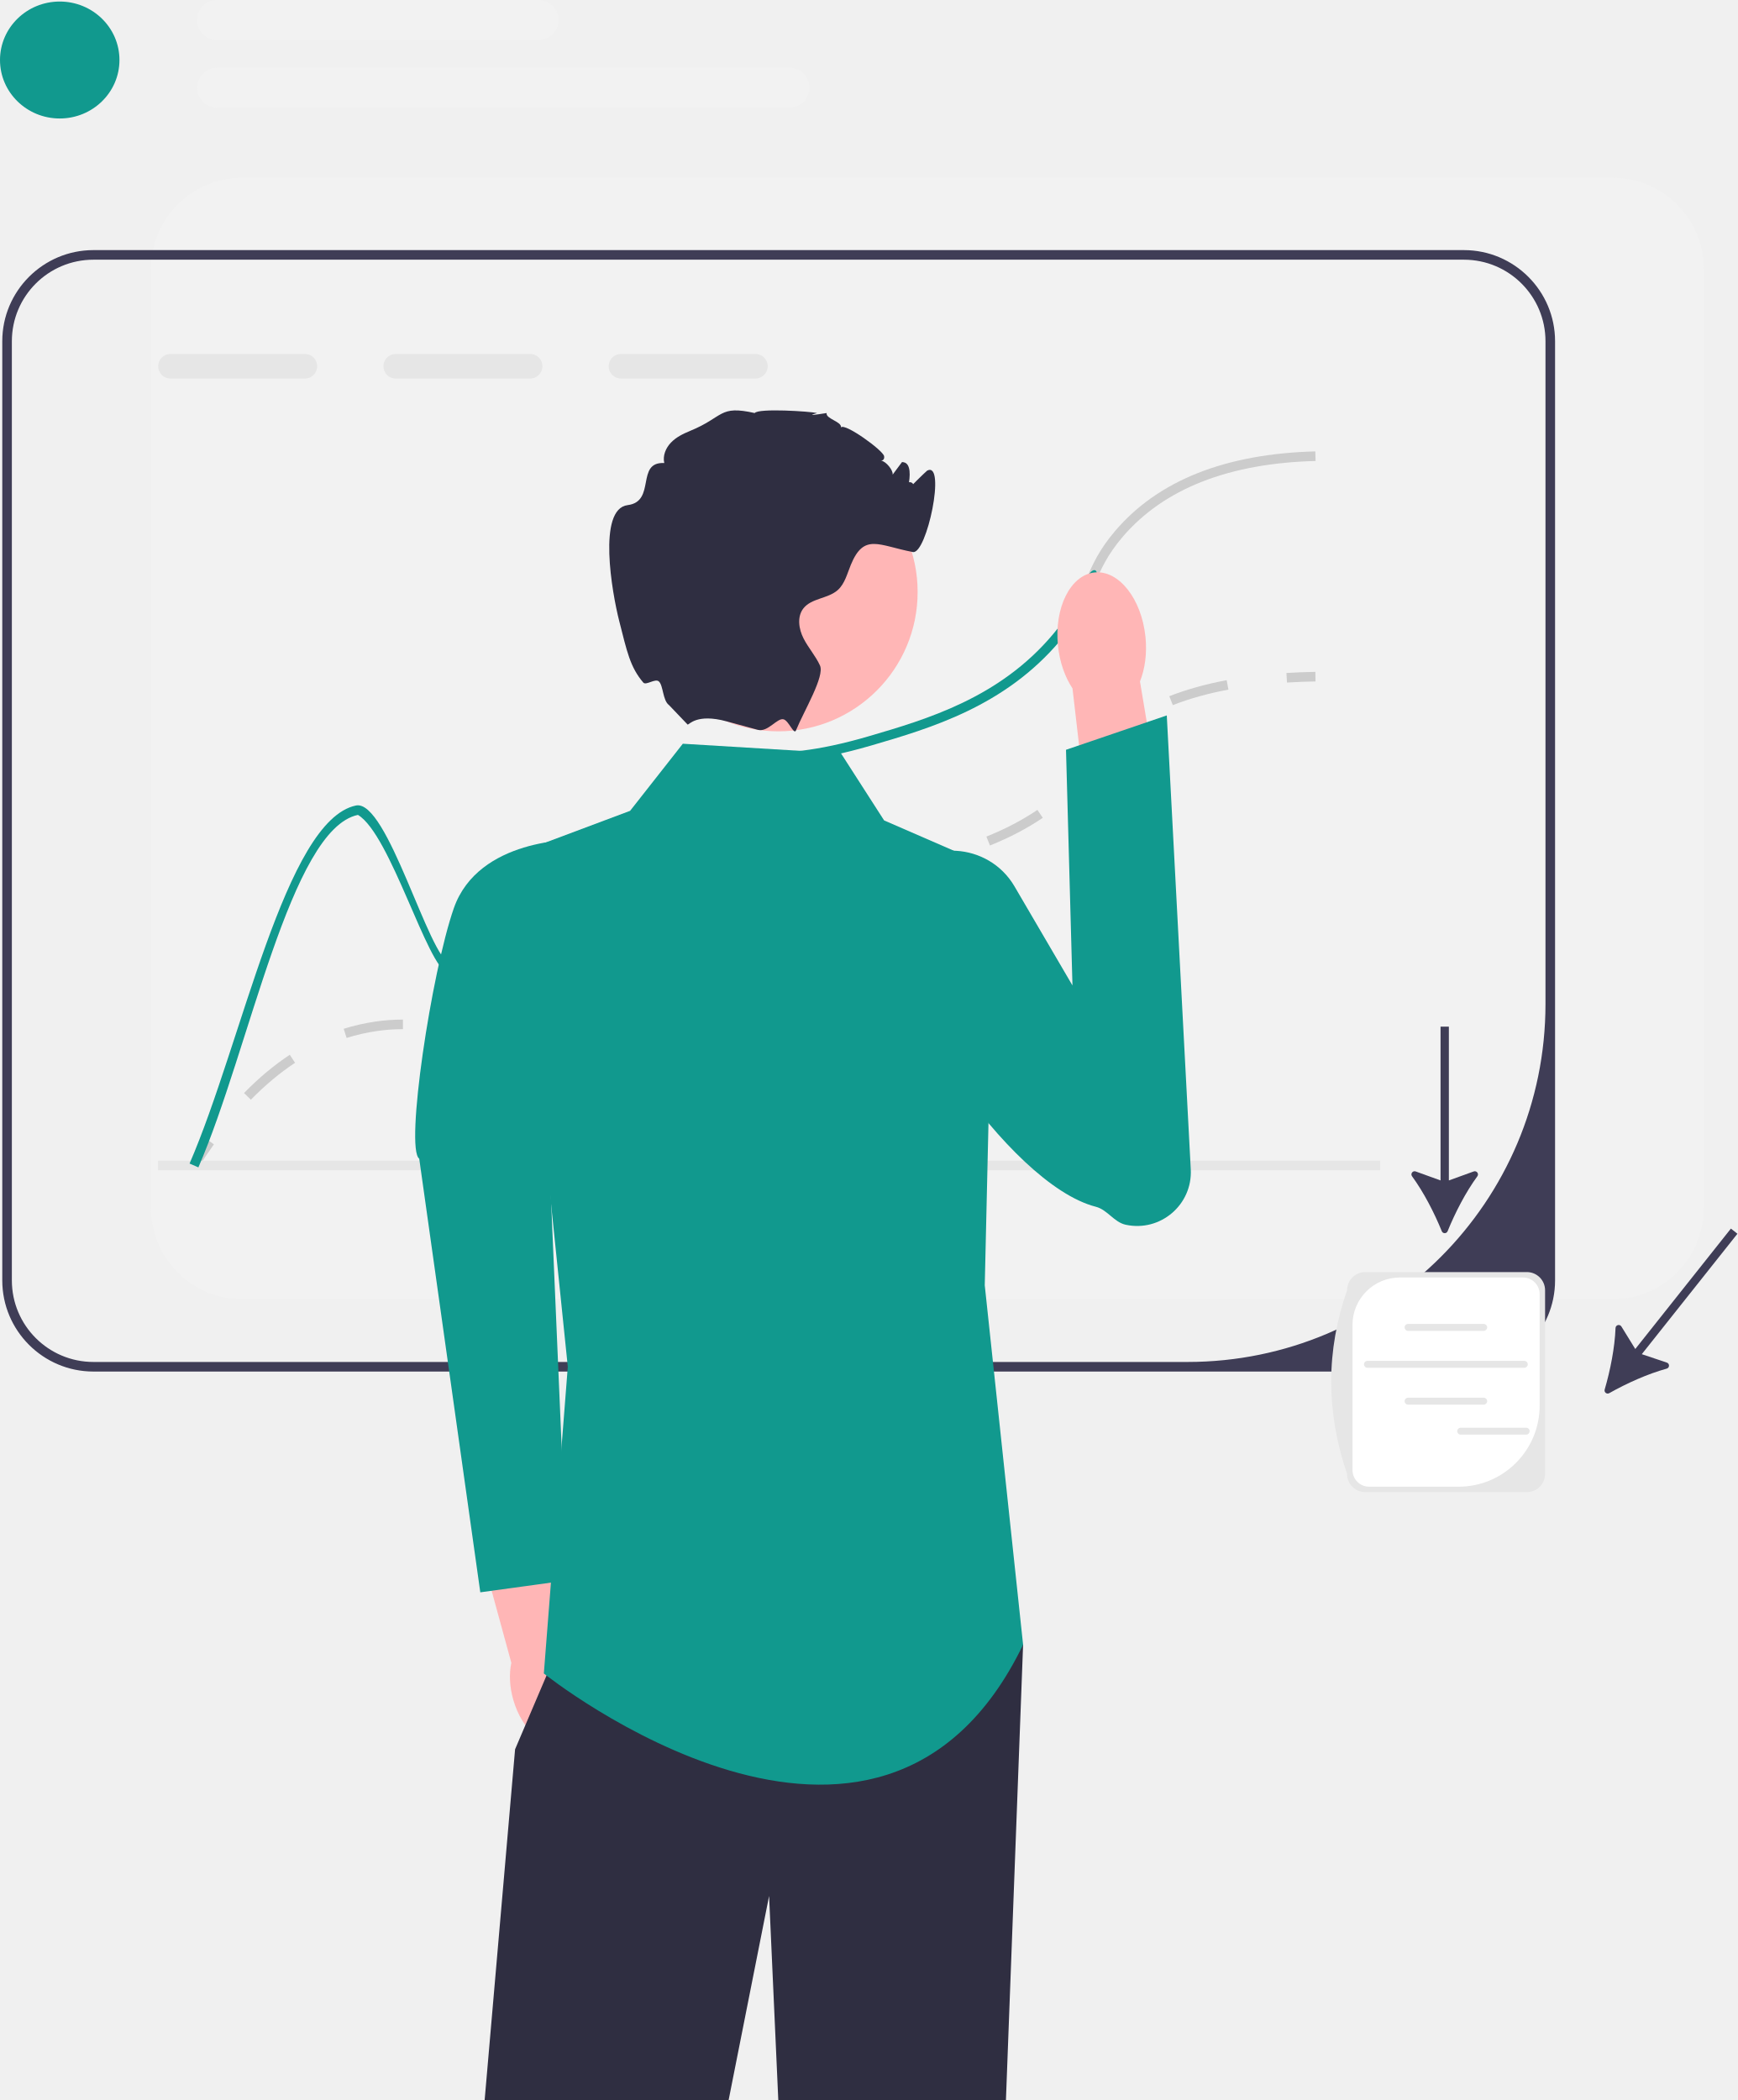
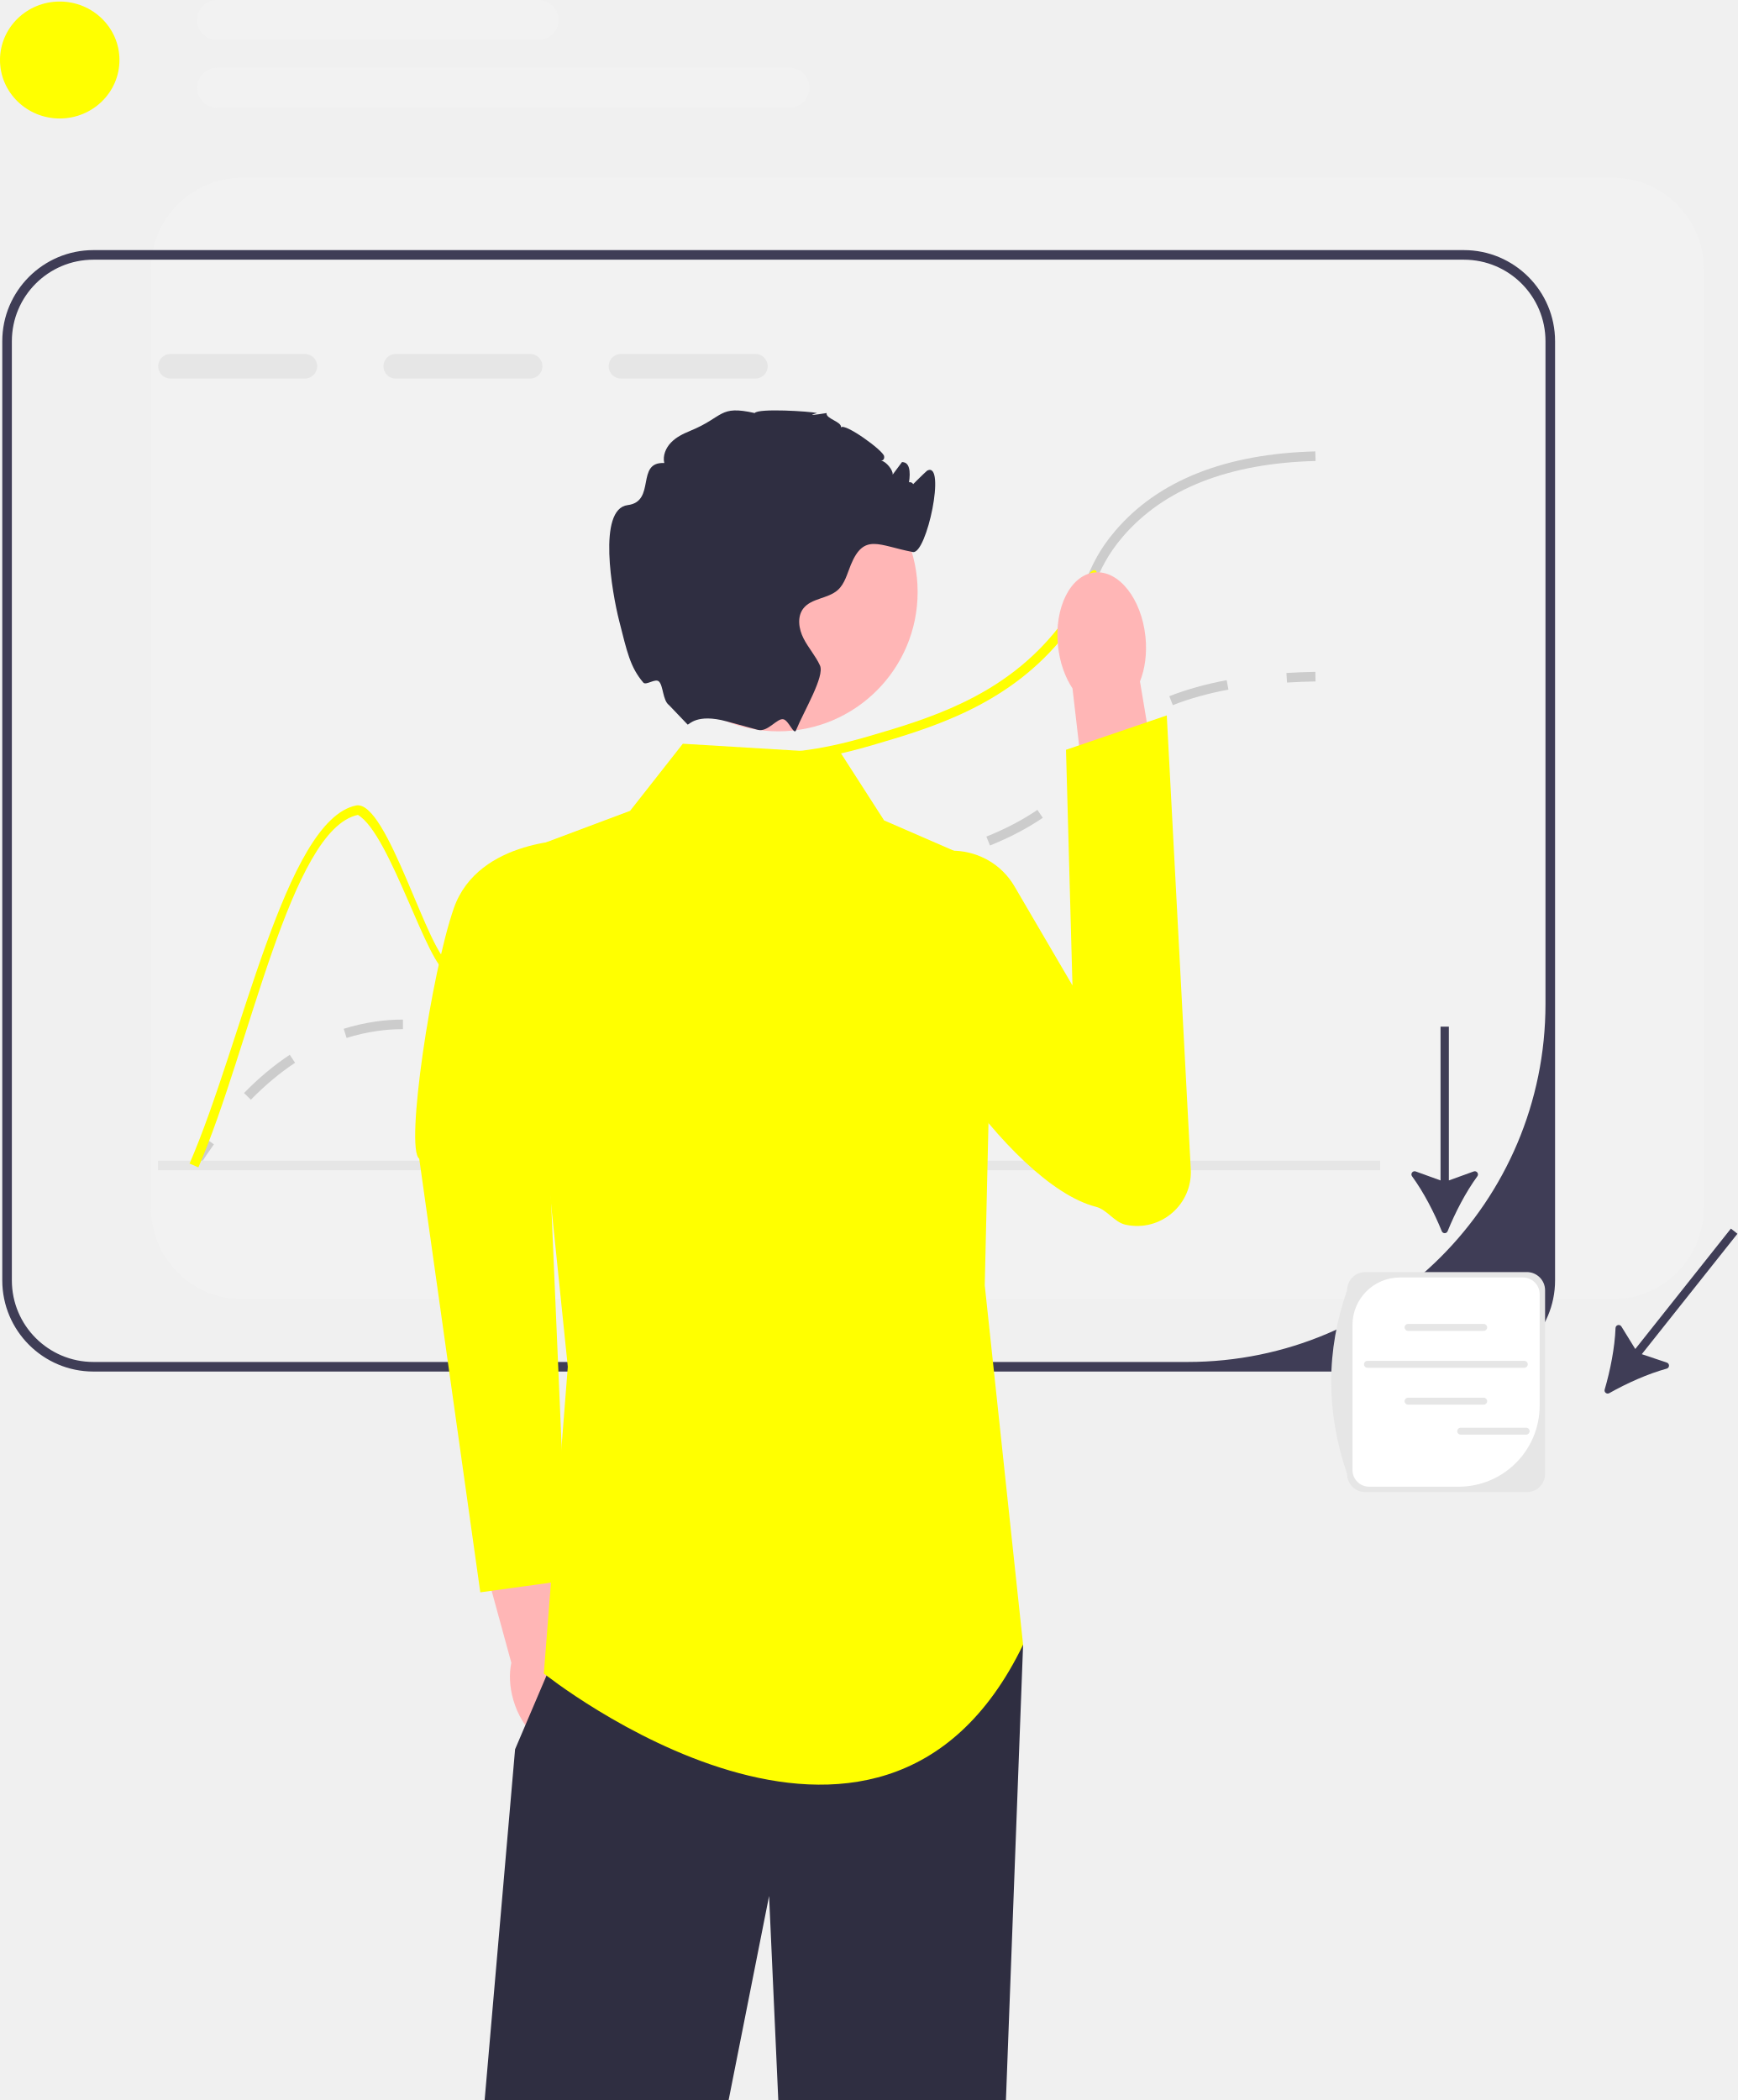
<svg xmlns="http://www.w3.org/2000/svg" width="362.524" height="438.188" viewBox="0 0 362.524 438.188">
  <g>
    <path d="M336.48,37.094H50.52c-10.49,0-19.02,8.53-19.02,19.02V252.074c0,10.49,8.53,19.02,19.02,19.02H336.48c10.49,0,19.02-8.53,19.02-19.02V56.114c0-10.49-8.53-19.02-19.02-19.02Z" fill="#f2f2f2" />
    <path d="M305.455,52.188H19.495C9.005,52.188,.475,60.718,.475,71.208v195.96c0,10.49,8.53,19.02,19.02,19.02H305.455c10.49,0,19.02-8.53,19.02-19.02V71.208c0-10.49-8.53-19.02-19.02-19.02Zm17.02,157.304c0,41.254-33.443,74.696-74.696,74.696H19.495c-9.4,0-17.02-7.62-17.02-17.02V71.208c0-9.4,7.62-17.02,17.02-17.02H305.455c9.4,0,17.02,7.62,17.02,17.02V209.492Z" fill="#3f3d56" />
  </g>
  <g>
    <path d="M41.322,243.721l-1.692-1.065c1.1-1.749,2.235-3.443,3.373-5.038l1.628,1.162c-1.116,1.562-2.229,3.225-3.309,4.941Z" fill="#ccc" />
    <path d="M52.349,229.468l-1.432-1.396c3.052-3.127,6.264-5.812,9.546-7.98l1.103,1.669c-3.164,2.089-6.265,4.682-9.217,7.708Zm49.896-12.624c-2.388,0-4.564-.306-6.193-.572l.323-1.974c1.65,.27,3.638,.546,5.87,.546,1.971,0,3.908-.216,5.921-.662l.432,1.953c-2.157,.477-4.235,.709-6.353,.709Zm-29.926-.265l-.602-1.907c2.148-.678,4.374-1.186,6.615-1.51,1.924-.278,3.764-.414,5.624-.414h.123v2h-.123c-1.763,0-3.509,.128-5.337,.393-2.134,.309-4.254,.793-6.3,1.438Zm47.671-5.78l-1.278-1.538c2.76-2.292,4.738-5.064,6.833-8l.835-1.167,1.623,1.169-.831,1.16c-2.172,3.043-4.224,5.918-7.182,8.376Zm16.039-18.338l-1.23-1.577c2.696-2.104,5.742-3.808,9.311-5.211,.608-.239,1.189-.453,1.747-.643l.646,1.893c-.53,.181-1.082,.384-1.66,.611-3.388,1.332-6.271,2.943-8.812,4.927Zm24.145-6.947c-.673,0-1.311-.006-1.924-.013l.023-2c.627,.007,1.281,.009,1.974,.013,2.354,0,5.631-.067,10.127-.587l.23,1.986c-4.645,.538-7.974,.594-10.431,.601Zm22.597-2.619l-.396-1.96c3.592-.727,7.771-1.591,11.908-2.659l.5,1.937c-4.184,1.08-8.394,1.951-12.012,2.682Zm23.793-6.474l-.748-1.855c4.01-1.617,7.492-3.44,10.646-5.575l1.121,1.656c-3.271,2.215-6.876,4.104-11.019,5.773Zm20.208-14.291l-1.623-1.169c.558-.774,1.041-1.53,1.507-2.26,1.377-2.156,2.801-4.386,6.192-7.124l.237-.19,1.239,1.569-.22,.176c-3.138,2.533-4.413,4.53-5.763,6.645-.481,.753-.979,1.533-1.569,2.353Zm17.942-15l-.729-1.862c3.564-1.397,7.59-2.522,11.966-3.343l.369,1.966c-4.252,.798-8.157,1.888-11.605,3.239Z" fill="#ccc" />
    <path d="M268.543,142.423l-.125-1.996c1.943-.122,3.975-.202,6.039-.239l.036,2c-2.035,.036-4.037,.115-5.95,.235Z" fill="#ccc" />
  </g>
  <g>
    <path d="M63.623,73.859h-28.06c-1.41,0-2.56,1.15-2.56,2.56,0,1.42,1.15,2.57,2.56,2.57h28.06c1.41,0,2.56-1.15,2.56-2.57,0-1.41-1.15-2.56-2.56-2.56Z" fill="#e6e6e6" />
    <path d="M110.623,73.859h-28.06c-1.41,0-2.56,1.15-2.56,2.56,0,1.42,1.15,2.57,2.56,2.57h28.06c1.41,0,2.56-1.15,2.56-2.57,0-1.41-1.15-2.56-2.56-2.56Z" fill="#e6e6e6" />
    <path d="M157.623,73.859h-28.06c-1.41,0-2.56,1.15-2.56,2.56,0,1.42,1.15,2.57,2.56,2.57h28.06c1.41,0,2.56-1.15,2.56-2.57,0-1.41-1.15-2.56-2.56-2.56Z" fill="#e6e6e6" />
  </g>
  <rect x="32.975" y="242.188" width="255" height="2" fill="#e6e6e6" />
  <path d="M274.505,96.188c-18.15,.47-31.69,5.81-40.27,15.85-3.17,3.72-4.46,6.65-5.82,9.75-1.35,3.06-2.73,6.21-5.94,10.32v-3.4c1.99-2.92,3.06-5.36,4.11-7.73,1.42-3.24,2.77-6.3,6.13-10.23,8.96-10.5,23-16.07,41.73-16.56l.06,2Z" fill="#ccc" />
-   <path d="M228.415,121.788c-1.35,3.06-2.73,6.21-5.94,10.32-.38,.49-.79,1-1.23,1.53-11.58,13.77-27.05,18.29-39.49,21.93-.78,.23-1.54,.44-2.28,.64-11.06,3-17.12,2.89-21.63,2.82-4.53-.08-7.52-.13-12.87,2.93-9.81,5.59-13.83,13.77-17.72,21.68-4.01,8.14-7.79,15.83-17.43,19.44-6.69,2.5-11.39,1.26-16.36-.04-4.27-1.13-11.966-28.944-18.78-33-14.07,2.95-22.62,48.93-33.29,73.55l-1.84-.8c10.95-25.24,19.97-71.61,34.71-74.71,6.57-1.38,15.22,31.84,19.71,33.02,4.66,1.23,9.05,2.38,15.15,.1,8.9-3.32,12.34-10.33,16.33-18.44,3.84-7.8,8.19-16.64,18.52-22.54,5.83-3.33,9.22-3.27,13.9-3.19,4.46,.08,10.48,.18,21.6-2.89,.56-.16,1.13-.32,1.72-.49,12.18-3.56,27.33-7.99,38.51-21.29,1.1-1.31,2.01-2.52,2.77-3.65,1.99-2.92,3.06-5.36,4.11-7.73,1.42-3.24,3.19-2.29,1.83,.81Z" fill="#11998e" />
+   <path d="M228.415,121.788c-1.35,3.06-2.73,6.21-5.94,10.32-.38,.49-.79,1-1.23,1.53-11.58,13.77-27.05,18.29-39.49,21.93-.78,.23-1.54,.44-2.28,.64-11.06,3-17.12,2.89-21.63,2.82-4.53-.08-7.52-.13-12.87,2.93-9.81,5.59-13.83,13.77-17.72,21.68-4.01,8.14-7.79,15.83-17.43,19.44-6.69,2.5-11.39,1.26-16.36-.04-4.27-1.13-11.966-28.944-18.78-33-14.07,2.95-22.62,48.93-33.29,73.55l-1.84-.8c10.95-25.24,19.97-71.61,34.71-74.71,6.57-1.38,15.22,31.84,19.71,33.02,4.66,1.23,9.05,2.38,15.15,.1,8.9-3.32,12.34-10.33,16.33-18.44,3.84-7.8,8.19-16.64,18.52-22.54,5.83-3.33,9.22-3.27,13.9-3.19,4.46,.08,10.48,.18,21.6-2.89,.56-.16,1.13-.32,1.72-.49,12.18-3.56,27.33-7.99,38.51-21.29,1.1-1.31,2.01-2.52,2.77-3.65,1.99-2.92,3.06-5.36,4.11-7.73,1.42-3.24,3.19-2.29,1.83,.81Z" fill="#ffff00" />
  <g>
    <path d="M121.776,350.568c-.792-2.756-2.147-5.108-3.761-6.785l-5.864-26.73-12.781,3.131,7.324,26.778c-.482,2.266-.385,4.97,.406,7.727,1.808,6.297,6.56,10.479,10.612,9.341,4.053-1.138,5.872-7.165,4.063-13.462h0Z" fill="#ffb6b6" />
-     <path d="M120.008,175.227s-20.184-.413-25.317,14.285c-4.672,13.379-10.209,50.135-7.216,52.259l12.743,90.485,18.171-2.497-4.663-108.569,6.282-45.964Z" fill="#11998e" />
+     <path d="M120.008,175.227s-20.184-.413-25.317,14.285c-4.672,13.379-10.209,50.135-7.216,52.259l12.743,90.485,18.171-2.497-4.663-108.569,6.282-45.964Z" fill="#ffff00" />
  </g>
  <polygon points="213.475 343.188 209.895 438.188 162.395 438.188 160.475 395.618 152.035 438.188 101.125 438.188 107.475 365.008 114.035 349.618 118.475 339.188 213.475 343.188" fill="#2f2e41" />
-   <path d="M175.475,157.188l-33-2-11,14-24,9,11,107-5,64s70,56,100-6l-8-75,2-87-23-10-9-14Z" fill="#11998e" />
+   <path d="M175.475,157.188l-33-2-11,14-24,9,11,107-5,64s70,56,100-6l-8-75,2-87-23-10-9-14Z" fill="#ffff00" />
  <g>
    <path d="M239.006,132.849c.358,3.467-.097,6.727-1.144,9.341l5.497,32.812-15.69,2.159-3.887-33.517c-1.559-2.345-2.671-5.444-3.029-8.911-.818-7.92,2.605-14.763,7.645-15.283,5.04-.521,9.789,5.478,10.607,13.398v0Z" fill="#ffb6b6" />
-     <path d="M211.677,184.945c-5.409-9.245-18.826-10.116-24.835-1.25-1.643,2.424-1.185,5.148-1.577,8.422-1.665,13.896,24.964,54.96,43.39,59.688,2.418,.62,3.795,3.229,6.236,3.753h0c7.23,1.554,13.961-4.184,13.57-11.569l-5.005-94.708-21.027,7.172,1.346,49.171-12.098-20.678Z" fill="#11998e" />
+     <path d="M211.677,184.945c-5.409-9.245-18.826-10.116-24.835-1.25-1.643,2.424-1.185,5.148-1.577,8.422-1.665,13.896,24.964,54.96,43.39,59.688,2.418,.62,3.795,3.229,6.236,3.753h0c7.23,1.554,13.961-4.184,13.57-11.569l-5.005-94.708-21.027,7.172,1.346,49.171-12.098-20.678Z" fill="#ffff00" />
  </g>
  <g>
    <circle cx="162.4" cy="123.532" r="29.068" fill="#ffb6b6" />
    <path d="M189.475,102.188c-.25,.06,3.826-3.913,4-4,4-2-.11,17.55-3,17-7.11-1.35-10.18-4.03-12.94,2.66-.77,1.86-1.25,3.96-2.75,5.29-2.06,1.81-5.48,1.66-7.16,3.82-1.35,1.74-.96,4.3,.04,6.26,1,1.97,2.52,3.64,3.43,5.65,1.02,2.26-3.33,9.45-4.99,13.49v.01l-.01,.024c-.441,1.06-1.489-1.993-2.596-2.298-1.324-.365-3.275,2.762-5.384,2.194-.01,0-.02-.01-.03-.01-2.01-.56-4.25-1.16-6.47-1.76h-.01c-6.25-1.7-7.83,.74-8.13,.67l-3.88-4.06c-1.332-.97-1.181-4.099-2.12-4.94-.768-.687-2.682,.901-3.246,.24-2.766-3.24-3.403-6.481-5.034-12.88-1.49-5.85-4.58-23.36,1.77-24.15,5.99-.75,1.61-9.09,7.64-8.78-.36-1.52,.31-3.15,1.4-4.27,1.08-1.13,2.52-1.83,3.97-2.43,7.15-2.92,5.96-5.43,13.5-3.73,.75-1.05,11.64-.35,13,0,.1,.02-3.37,.85,2,0-.2,1.23,3.2,1.77,3,3,.75-1.01,8.81,4.79,9,6,.25,1.51-2.03,.74-.51,.97,.9,.14,2.44,1.97,2.29,2.88,.65-.88,1.3-1.75,1.96-2.63,.12,.01,.23,.03,.35,.05,3.04,.58-.445,10.518-.32,7.42,.23-5.69,4.26-2.36,1.23-1.69Z" fill="#2f2e41" />
  </g>
  <path d="M300.835,256.9c.224,.552,.997,.552,1.221-0,1.561-3.849,3.784-8.16,6.203-11.455,.387-.527-.147-1.232-.762-1.01l-5.183,1.875v-32.086h-1.735v32.086l-5.185-1.875c-.615-.223-1.149,.482-.762,1.01,2.418,3.295,4.641,7.606,6.204,11.455Z" fill="#3f3d56" />
  <path d="M334.826,289.937c-.168,.571,.438,1.052,.956,.759,3.617-2.043,8.039-4.037,11.981-5.113,.631-.172,.652-1.056,.031-1.264l-5.225-1.755,19.955-25.127-1.359-1.079-19.955,25.127-2.894-4.693c-.343-.557-1.2-.337-1.224,.317-.155,4.084-1.095,8.842-2.266,12.829Z" fill="#3f3d56" />
  <g>
    <path d="M318.593,311.349h-33.721c-2.094,0-3.797-1.703-3.797-3.797-4.459-13.032-4.37-25.801,0-38.323,0-2.094,1.703-3.797,3.797-3.797h33.721c2.094,0,3.797,1.703,3.797,3.797v38.323c0,2.094-1.703,3.797-3.797,3.797Z" fill="#e6e6e6" />
    <path d="M292.096,266.563c-5.463,0-9.891,4.428-9.891,9.891v30.285c0,1.921,1.557,3.479,3.479,3.479h18.648c9.348,0,16.926-7.578,16.926-16.926v-23.25c0-1.921-1.557-3.479-3.479-3.479h-25.683Z" fill="#fff" />
    <g>
      <path d="M309.585,277.7h-15.788c-.398,0-.722-.324-.722-.722,0-.398,.324-.722,.722-.722h15.788c.398,0,.722,.324,.722,.722,0,.398-.324,.722-.722,.722Z" fill="#e6e6e6" />
      <path d="M309.585,293.093h-15.788c-.398,0-.722-.324-.722-.722s.324-.722,.722-.722h15.788c.398,0,.722,.324,.722,.722s-.324,.722-.722,.722Z" fill="#e6e6e6" />
      <path d="M318.057,285.402h-32.732c-.398,0-.722-.324-.722-.722,0-.398,.324-.722,.722-.722h32.732c.398,0,.722,.324,.722,.722,0,.398-.324,.722-.722,.722Z" fill="#e6e6e6" />
    </g>
    <path d="M318.443,299.351h-13.658c-.398,0-.722-.324-.722-.722,0-.398,.324-.722,.722-.722h13.658c.398,0,.722,.324,.722,.722s-.324,.722-.722,.722Z" fill="#e6e6e6" />
  </g>
  <g>
-     <ellipse cx="12.463" cy="12.522" rx="12.463" ry="12.201" fill="#11998e" />
+     <ellipse cx="12.463" cy="12.522" rx="12.463" ry="12.201" fill="#ffff00" />
    <path d="M112.376,8.348H45.291c-2.301,0-4.174-1.872-4.174-4.174s1.872-4.174,4.174-4.174H112.376c2.301,0,4.174,1.872,4.174,4.174s-1.872,4.174-4.174,4.174Z" fill="#f2f2f2" />
    <path d="M164.729,22.475H45.291c-2.301,0-4.174-1.872-4.174-4.174s1.872-4.174,4.174-4.174h119.438c2.301,0,4.174,1.872,4.174,4.174s-1.872,4.174-4.174,4.174Z" fill="#f2f2f2" />
  </g>
</svg>
